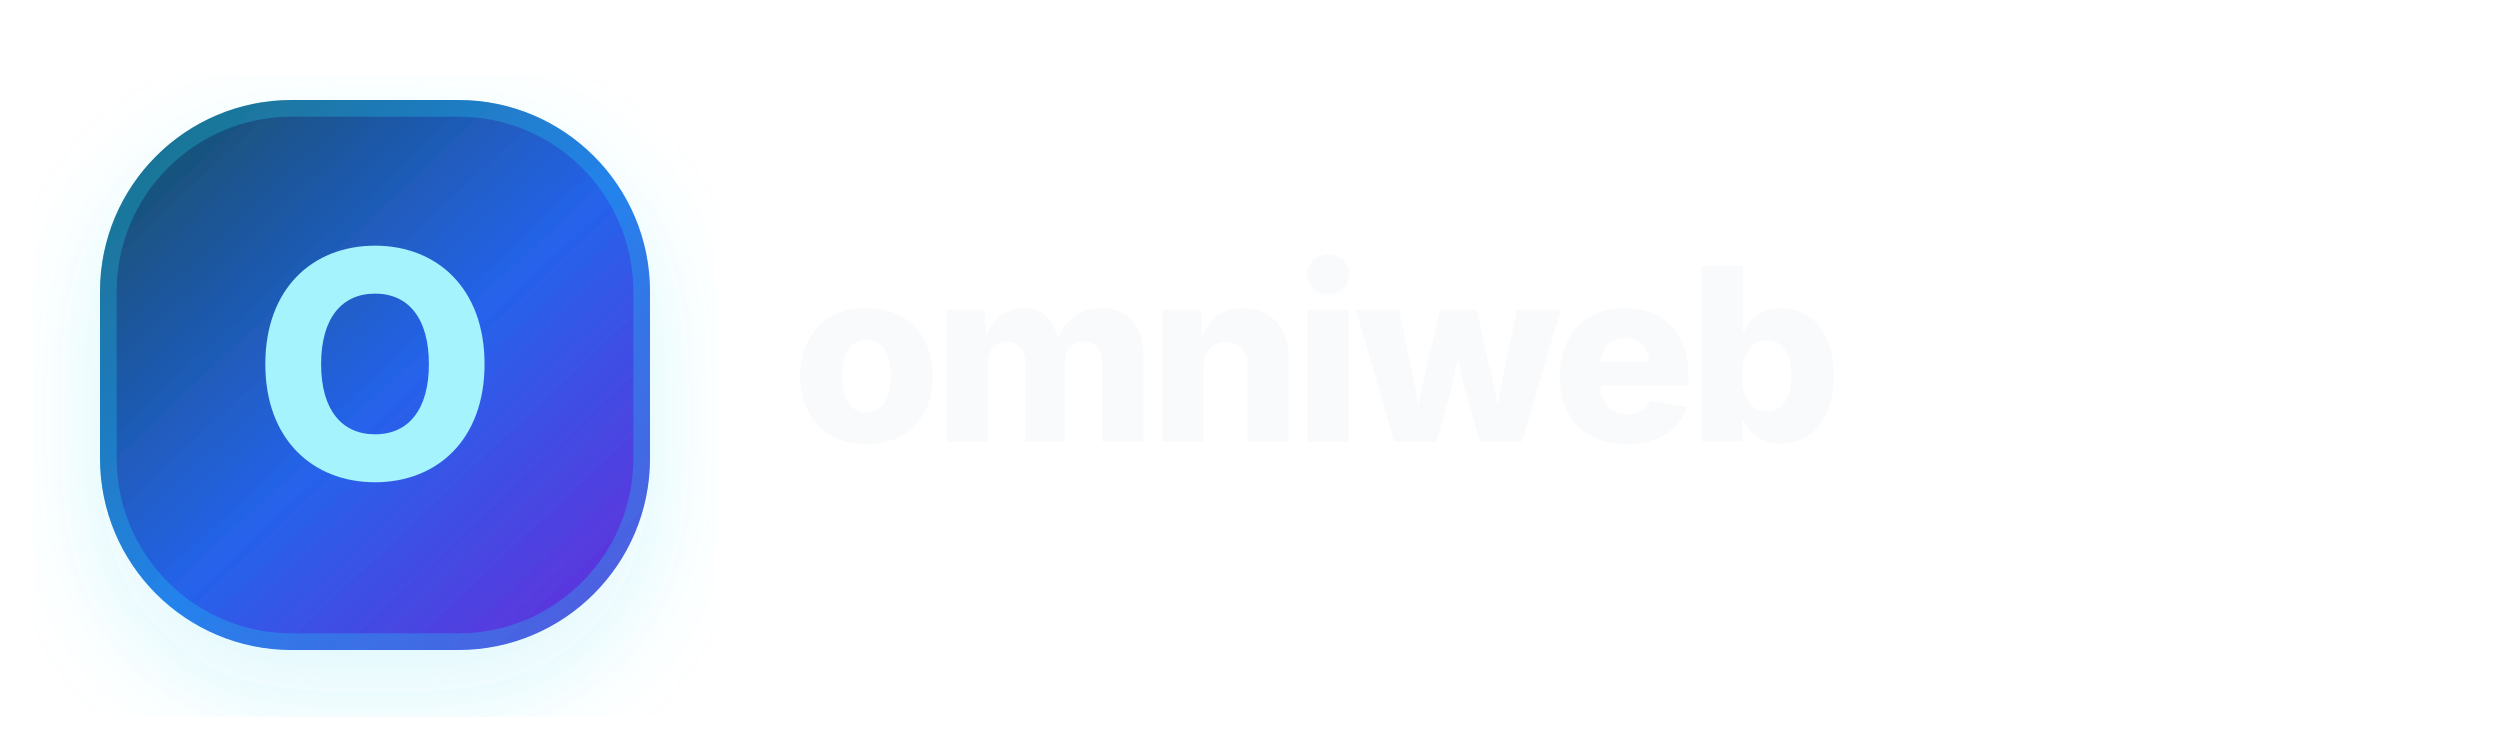
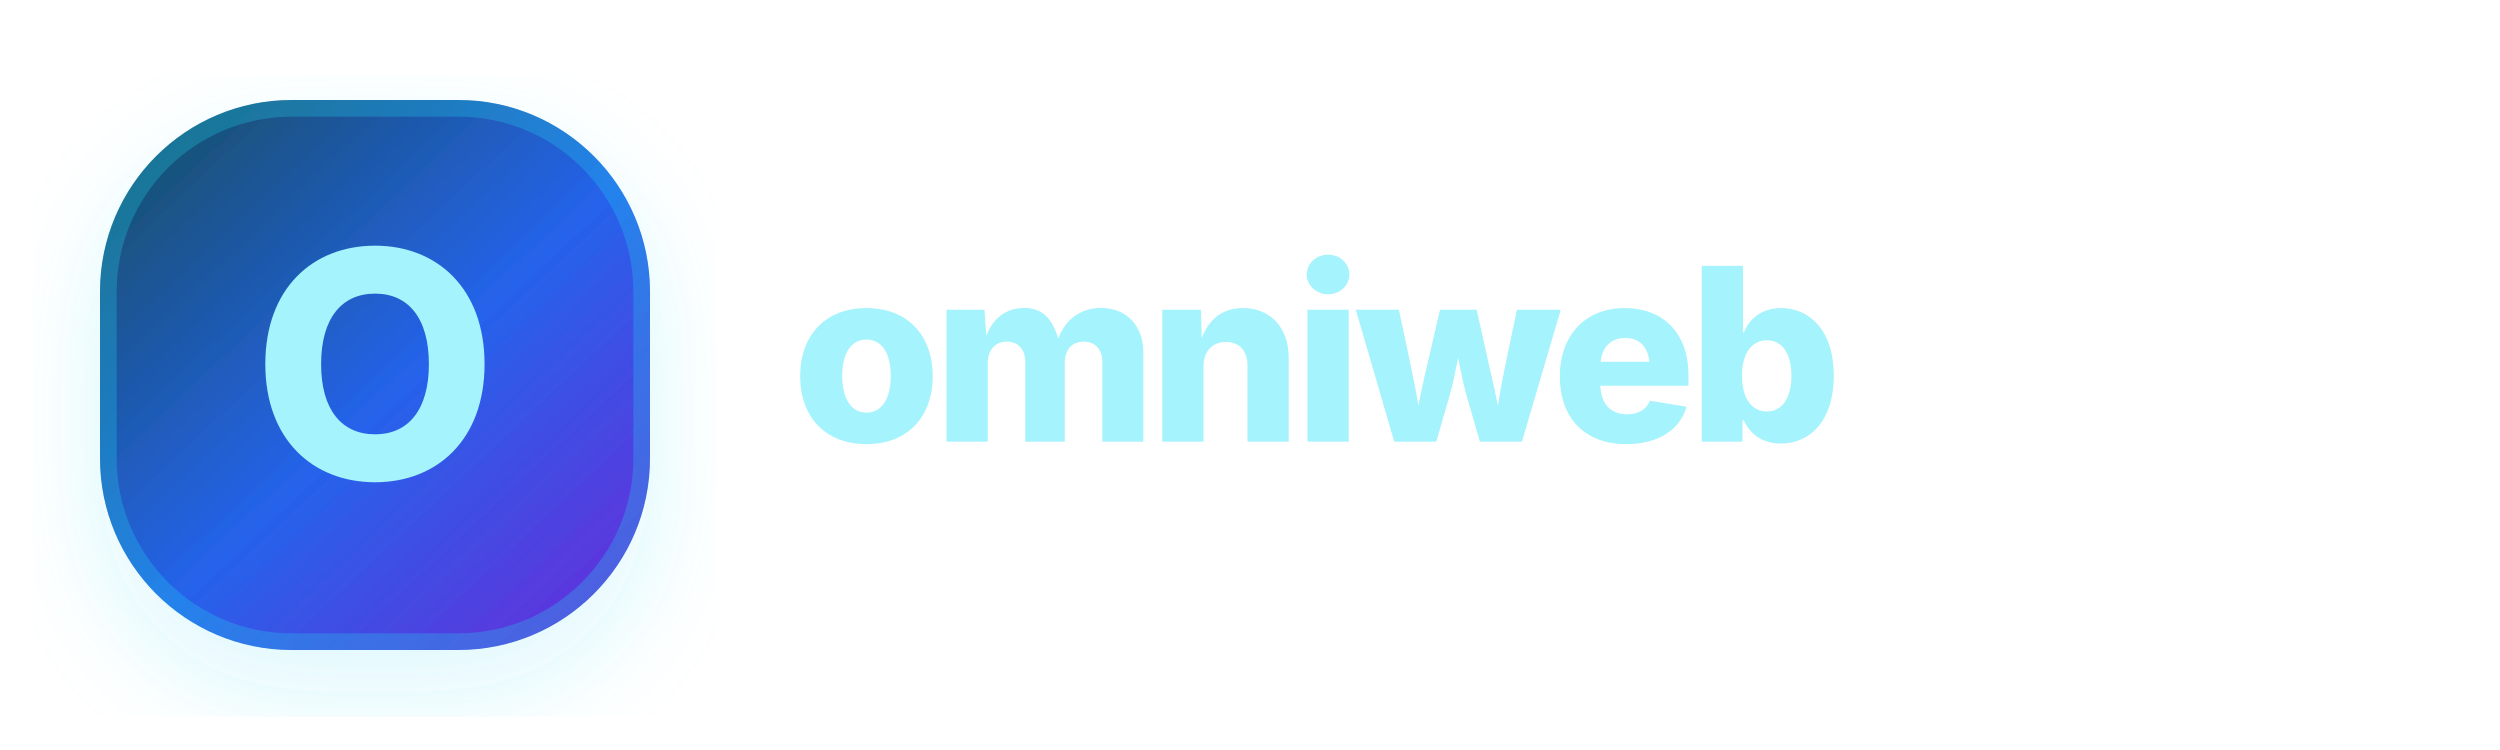
<svg xmlns="http://www.w3.org/2000/svg" width="1200" height="360" viewBox="0 0 1200 360" fill="none">
  <defs>
    <linearGradient id="omniweb-logo-light-bg" x1="64" y1="48" x2="312" y2="312" gradientUnits="userSpaceOnUse">
      <stop stop-color="#164e63" />
      <stop offset="0.52" stop-color="#2563eb" />
      <stop offset="1" stop-color="#6d28d9" />
    </linearGradient>
    <filter id="omniweb-logo-light-shadow" x="16" y="16" width="328" height="328" color-interpolation-filters="sRGB" filterUnits="userSpaceOnUse">
      <feDropShadow dx="0" dy="20" stdDeviation="24" flood-color="#22d3ee" flood-opacity="0.16" />
    </filter>
  </defs>
  <rect width="1200" height="360" rx="48" fill="transparent" />
  <rect x="48" y="48" width="264" height="264" rx="92" fill="url(#omniweb-logo-light-bg)" filter="url(#omniweb-logo-light-shadow)" />
  <rect x="52" y="52" width="256" height="256" rx="88" stroke="#22d3ee" stroke-opacity="0.28" stroke-width="8" />
  <text x="180" y="230" text-anchor="middle" font-family="Inter, Arial, sans-serif" font-size="152" font-weight="800" fill="#a5f3fc">O</text>
-   <text x="380" y="212" font-family="Inter, Arial, sans-serif" font-size="116" font-weight="800" letter-spacing="-4" fill="#f8fafc">omniweb</text>
+   <text x="380" y="212" font-family="Inter, Arial, sans-serif" font-size="116" font-weight="800" letter-spacing="-4" fill="#a5f3fc">omniweb</text>
</svg>
